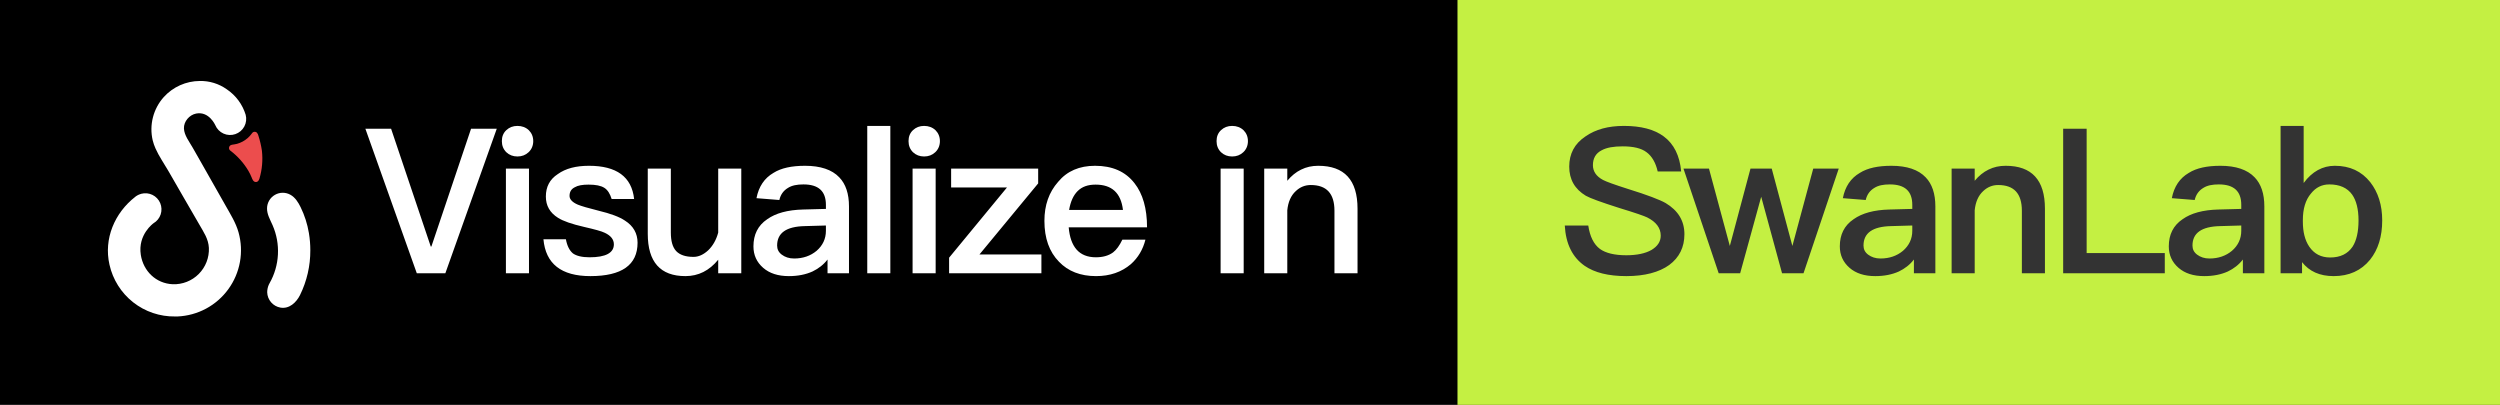
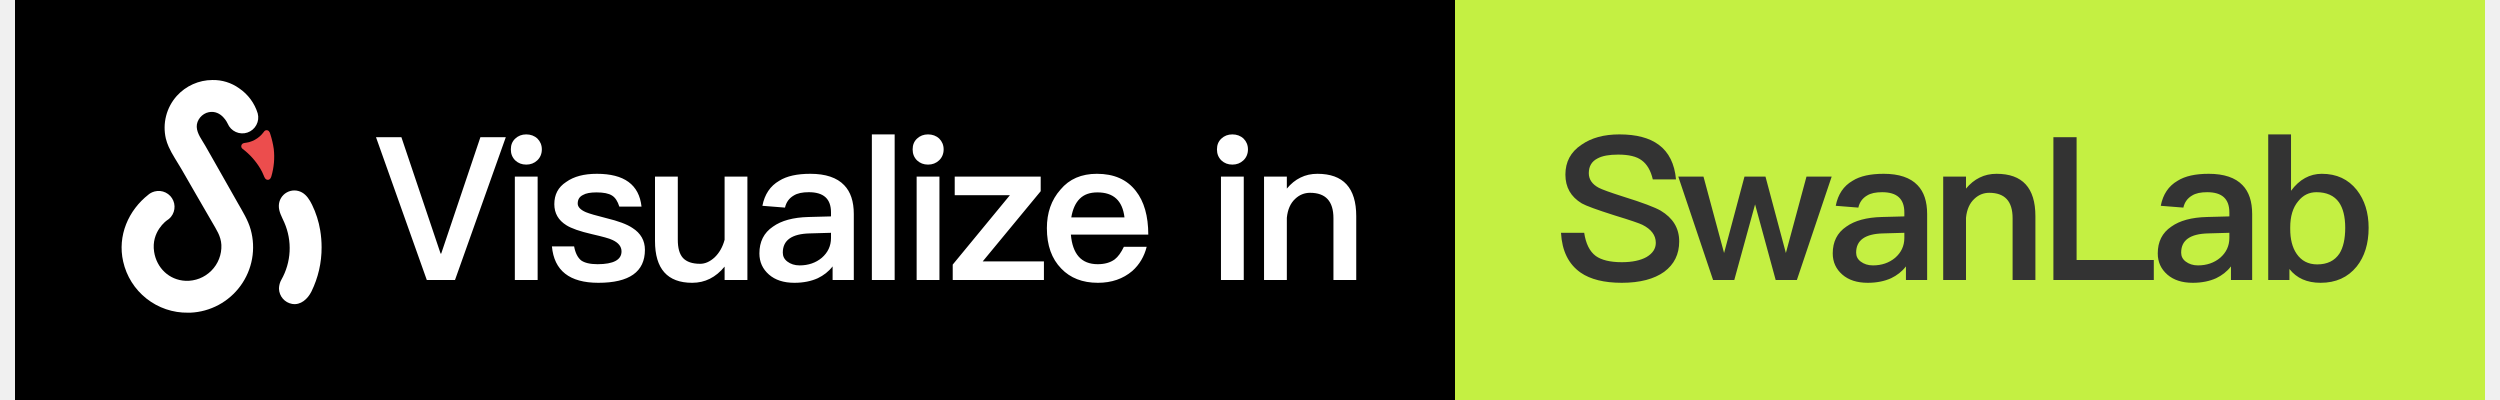
- <svg xmlns="http://www.w3.org/2000/svg" width="247" height="40" viewBox="0 0 247 40" fill="none">
-   <rect width="247" height="40" fill="black" />
-   <rect width="103" height="40" transform="translate(144)" fill="#C4F042" />
-   <path d="M160.44 12.44C162.12 12.44 163.44 12.78 164.38 13.48C165.38 14.22 165.96 15.38 166.1 16.94H163.78C163.58 16.06 163.2 15.42 162.68 15.04C162.16 14.64 161.36 14.46 160.32 14.46C159.42 14.46 158.74 14.58 158.26 14.84C157.66 15.14 157.38 15.64 157.38 16.32C157.38 16.92 157.7 17.42 158.38 17.78C158.68 17.94 159.5 18.24 160.82 18.66C162.76 19.26 164 19.74 164.56 20.06C165.8 20.8 166.42 21.82 166.42 23.14C166.42 24.42 165.92 25.44 164.92 26.18C163.92 26.9 162.5 27.28 160.68 27.28C158.92 27.28 157.54 26.94 156.56 26.26C155.36 25.42 154.7 24.1 154.6 22.28H156.92C157.08 23.36 157.46 24.14 158.08 24.6C158.64 25 159.5 25.22 160.68 25.22C161.72 25.22 162.56 25.04 163.16 24.7C163.76 24.34 164.08 23.88 164.08 23.28C164.08 22.52 163.62 21.92 162.74 21.48C162.46 21.34 161.54 21.02 159.96 20.54C158.2 19.98 157.1 19.58 156.68 19.34C155.58 18.68 155.04 17.72 155.04 16.46C155.04 15.2 155.56 14.2 156.64 13.48C157.64 12.78 158.9 12.44 160.44 12.44ZM166.327 16.66H168.847L170.907 24.3L172.947 16.66H175.047L177.087 24.3L179.147 16.66H181.667L178.187 27H176.067L174.007 19.44L171.927 27H169.807L166.327 16.66ZM186.874 16.38C188.394 16.38 189.534 16.76 190.254 17.52C190.894 18.18 191.214 19.14 191.214 20.4V27H189.094V25.64C188.694 26.16 188.194 26.54 187.614 26.82C186.954 27.12 186.174 27.28 185.274 27.28C184.194 27.28 183.354 27 182.734 26.46C182.094 25.9 181.774 25.2 181.774 24.34C181.774 23.18 182.214 22.28 183.134 21.66C183.974 21.06 185.154 20.74 186.674 20.7L188.934 20.64V20.24C188.934 18.88 188.194 18.22 186.714 18.22C186.074 18.22 185.574 18.32 185.194 18.56C184.754 18.82 184.454 19.22 184.334 19.76L182.074 19.58C182.294 18.44 182.854 17.6 183.754 17.08C184.514 16.6 185.554 16.38 186.874 16.38ZM188.934 22.28L186.834 22.34C185.014 22.38 184.114 23.02 184.114 24.26C184.114 24.62 184.254 24.92 184.574 25.16C184.894 25.4 185.294 25.54 185.794 25.54C186.674 25.54 187.414 25.28 188.014 24.78C188.614 24.26 188.934 23.6 188.934 22.8V22.28ZM198.16 16.38C200.74 16.38 202.04 17.78 202.04 20.62V27H199.76V20.82C199.76 19.12 198.98 18.28 197.42 18.28C196.86 18.28 196.36 18.48 195.94 18.88C195.46 19.32 195.18 19.96 195.1 20.78V27H192.82V16.66H195.1V17.86C195.5 17.38 195.96 17 196.46 16.76C196.98 16.5 197.54 16.38 198.16 16.38ZM203.841 12.72H206.161V25H213.881V27H203.841V12.72ZM219.377 16.38C220.897 16.38 222.037 16.76 222.757 17.52C223.397 18.18 223.717 19.14 223.717 20.4V27H221.597V25.64C221.197 26.16 220.697 26.54 220.117 26.82C219.457 27.12 218.677 27.28 217.777 27.28C216.697 27.28 215.857 27 215.237 26.46C214.597 25.9 214.277 25.2 214.277 24.34C214.277 23.18 214.717 22.28 215.637 21.66C216.477 21.06 217.657 20.74 219.177 20.7L221.437 20.64V20.24C221.437 18.88 220.697 18.22 219.217 18.22C218.577 18.22 218.077 18.32 217.697 18.56C217.257 18.82 216.957 19.22 216.837 19.76L214.577 19.58C214.797 18.44 215.357 17.6 216.257 17.08C217.017 16.6 218.057 16.38 219.377 16.38ZM221.437 22.28L219.337 22.34C217.517 22.38 216.617 23.02 216.617 24.26C216.617 24.62 216.757 24.92 217.077 25.16C217.397 25.4 217.797 25.54 218.297 25.54C219.177 25.54 219.917 25.28 220.517 24.78C221.117 24.26 221.437 23.6 221.437 22.8V22.28ZM225.322 12.44H227.602V18.08C228.442 16.94 229.482 16.38 230.682 16.38C232.162 16.38 233.322 16.92 234.182 18C234.962 19 235.362 20.26 235.362 21.78C235.362 23.36 234.962 24.66 234.162 25.66C233.282 26.74 232.082 27.28 230.562 27.28C229.202 27.28 228.162 26.82 227.442 25.9V27H225.322V12.44ZM230.142 18.22C229.402 18.22 228.802 18.52 228.322 19.12C227.782 19.76 227.522 20.64 227.522 21.74V21.9C227.522 22.9 227.722 23.74 228.162 24.38C228.642 25.08 229.322 25.44 230.222 25.44C231.222 25.44 231.962 25.08 232.442 24.36C232.822 23.76 233.022 22.9 233.022 21.78C233.022 20.66 232.802 19.82 232.402 19.24C231.922 18.56 231.162 18.22 230.142 18.22Z" fill="#333333" />
-   <path d="M13.737 19.222C13.63 19.269 13.527 19.326 13.43 19.392L13.399 19.417C13.387 19.425 13.376 19.434 13.366 19.444C11.326 21.03 10.234 23.587 10.816 26.149C11.144 27.619 11.969 28.93 13.151 29.863C14.334 30.795 15.801 31.291 17.307 31.267H17.537C18.524 31.225 19.489 30.96 20.359 30.493C21.229 30.025 21.983 29.366 22.562 28.567C23.142 27.767 23.534 26.846 23.708 25.873C23.882 24.901 23.833 23.902 23.566 22.95C23.305 22.015 22.762 21.153 22.287 20.311C21.451 18.835 20.614 17.358 19.775 15.882C19.526 15.446 19.275 15.013 19.03 14.577C18.707 14.001 18.2 13.374 18.173 12.692C18.146 12.009 18.702 11.35 19.383 11.218C20.664 10.974 21.265 12.363 21.268 12.361C21.423 12.733 21.714 13.032 22.081 13.198C22.449 13.363 22.865 13.383 23.247 13.253C23.628 13.124 23.947 12.854 24.137 12.499C24.327 12.143 24.375 11.729 24.272 11.34C23.958 10.315 23.303 9.429 22.415 8.829C21.634 8.271 20.694 7.98 19.734 8.001C19.063 8.005 18.4 8.148 17.788 8.422C17.176 8.696 16.628 9.095 16.178 9.593C15.667 10.164 15.301 10.849 15.111 11.591C14.92 12.334 14.911 13.111 15.084 13.857C15.153 14.137 15.248 14.411 15.367 14.674C15.704 15.439 16.199 16.136 16.617 16.86C17.129 17.749 17.642 18.638 18.155 19.528C18.668 20.418 19.185 21.312 19.707 22.209C20.13 22.952 20.592 23.601 20.638 24.493C20.658 24.968 20.579 25.443 20.406 25.887C20.233 26.33 19.971 26.733 19.635 27.071C19.299 27.408 18.896 27.672 18.453 27.846C18.01 28.02 17.536 28.101 17.06 28.082C15.409 28.008 14.163 26.784 13.912 25.184C13.597 23.163 15.17 22.054 15.17 22.054C15.502 21.859 15.752 21.551 15.873 21.186C15.994 20.82 15.979 20.424 15.831 20.069C15.682 19.714 15.41 19.425 15.065 19.256C14.719 19.086 14.324 19.048 13.953 19.147C13.882 19.167 13.812 19.192 13.744 19.221" fill="white" />
-   <path d="M30.66 24.727C30.661 24.157 30.613 23.588 30.519 23.025C30.372 22.138 30.097 21.277 29.702 20.47C29.465 19.989 29.166 19.507 28.697 19.245C28.463 19.113 28.198 19.044 27.929 19.045C27.659 19.046 27.395 19.117 27.162 19.252C26.928 19.386 26.734 19.578 26.597 19.811C26.461 20.043 26.387 20.306 26.383 20.576C26.37 21.17 26.692 21.704 26.932 22.252C27.331 23.165 27.511 24.157 27.459 25.152C27.408 26.146 27.125 27.115 26.633 27.981C26.603 28.032 26.576 28.086 26.552 28.14C26.453 28.373 26.4 28.624 26.399 28.877C26.409 29.241 26.544 29.589 26.782 29.865C27.019 30.14 27.343 30.326 27.701 30.39C28.577 30.547 29.273 29.889 29.641 29.155C30.318 27.778 30.667 26.262 30.66 24.727Z" fill="white" />
-   <path d="M22.943 14.297C22.914 14.303 22.885 14.31 22.857 14.319C22.799 14.335 22.747 14.367 22.707 14.411C22.667 14.456 22.64 14.511 22.63 14.57C22.619 14.629 22.626 14.69 22.649 14.745C22.672 14.8 22.709 14.848 22.758 14.883C23.476 15.426 24.081 16.103 24.541 16.877C24.665 17.09 24.774 17.311 24.865 17.54C24.941 17.738 25.043 17.996 25.3 17.982C25.5 17.972 25.582 17.801 25.637 17.631C25.899 16.743 25.98 15.811 25.877 14.892C25.803 14.39 25.688 13.896 25.533 13.414C25.509 13.297 25.454 13.189 25.375 13.101C25.324 13.055 25.259 13.026 25.191 13.02C25.122 13.014 25.053 13.03 24.995 13.066C24.939 13.111 24.892 13.165 24.854 13.225C24.619 13.541 24.317 13.802 23.969 13.989C23.794 14.082 23.609 14.156 23.419 14.211C23.259 14.258 23.097 14.265 22.943 14.297Z" fill="#EC4D4D" />
-   <path d="M36.1 12.72H38.64L42.56 24.36H42.62L46.54 12.72H49.08L44 27H41.18L36.1 12.72ZM51.124 12.44C51.564 12.44 51.944 12.58 52.244 12.86C52.524 13.14 52.684 13.5 52.684 13.94C52.684 14.38 52.524 14.76 52.224 15.04C51.924 15.32 51.564 15.46 51.124 15.46C50.684 15.46 50.324 15.32 50.024 15.04C49.724 14.74 49.584 14.38 49.584 13.94C49.584 13.5 49.724 13.14 50.024 12.86C50.324 12.58 50.684 12.44 51.124 12.44ZM49.984 16.66H52.264V27H49.984V16.66ZM58.191 16.38C60.911 16.38 62.411 17.46 62.651 19.66H60.431C60.271 19.14 60.031 18.76 59.711 18.56C59.371 18.34 58.851 18.24 58.151 18.24C57.551 18.24 57.091 18.32 56.791 18.5C56.431 18.68 56.271 18.96 56.271 19.36C56.271 19.68 56.531 19.98 57.091 20.22C57.431 20.36 58.111 20.56 59.151 20.82C60.311 21.1 61.191 21.42 61.751 21.8C62.571 22.32 62.991 23.06 62.991 23.98C62.991 26.18 61.431 27.28 58.331 27.28C55.451 27.28 53.911 26.06 53.691 23.64H55.911C56.031 24.3 56.271 24.76 56.611 25.04C56.951 25.28 57.491 25.42 58.251 25.42C59.851 25.42 60.651 24.98 60.651 24.14C60.651 23.66 60.351 23.28 59.751 23C59.431 22.84 58.751 22.66 57.711 22.42C56.491 22.14 55.631 21.84 55.131 21.52C54.331 21.02 53.931 20.32 53.931 19.42C53.931 18.46 54.311 17.72 55.111 17.2C55.891 16.64 56.911 16.38 58.191 16.38ZM63.999 16.66H66.279V22.96C66.279 23.8 66.439 24.4 66.799 24.8C67.159 25.18 67.719 25.38 68.519 25.38C69.019 25.38 69.499 25.16 69.959 24.74C70.419 24.3 70.759 23.72 70.959 22.98V16.66H73.239V27H70.959V25.66C70.079 26.74 68.999 27.28 67.719 27.28C65.239 27.28 63.999 25.88 63.999 23.1V16.66ZM79.54 16.38C81.06 16.38 82.2 16.76 82.92 17.52C83.56 18.18 83.88 19.14 83.88 20.4V27H81.76V25.64C81.36 26.16 80.86 26.54 80.28 26.82C79.62 27.12 78.84 27.28 77.94 27.28C76.86 27.28 76.02 27 75.4 26.46C74.76 25.9 74.44 25.2 74.44 24.34C74.44 23.18 74.88 22.28 75.8 21.66C76.64 21.06 77.82 20.74 79.34 20.7L81.6 20.64V20.24C81.6 18.88 80.86 18.22 79.38 18.22C78.74 18.22 78.24 18.32 77.86 18.56C77.42 18.82 77.12 19.22 77 19.76L74.74 19.58C74.96 18.44 75.52 17.6 76.42 17.08C77.18 16.6 78.22 16.38 79.54 16.38ZM81.6 22.28L79.5 22.34C77.68 22.38 76.78 23.02 76.78 24.26C76.78 24.62 76.92 24.92 77.24 25.16C77.56 25.4 77.96 25.54 78.46 25.54C79.34 25.54 80.08 25.28 80.68 24.78C81.28 24.26 81.6 23.6 81.6 22.8V22.28ZM85.685 12.44H87.965V27H85.685V12.44ZM91.303 12.44C91.743 12.44 92.123 12.58 92.423 12.86C92.703 13.14 92.863 13.5 92.863 13.94C92.863 14.38 92.703 14.76 92.403 15.04C92.103 15.32 91.743 15.46 91.303 15.46C90.863 15.46 90.503 15.32 90.203 15.04C89.903 14.74 89.763 14.38 89.763 13.94C89.763 13.5 89.903 13.14 90.203 12.86C90.503 12.58 90.863 12.44 91.303 12.44ZM90.163 16.66H92.443V27H90.163V16.66ZM93.971 16.66H102.571V18.12L96.771 25.14H102.891V27H93.771V25.46L99.491 18.52H93.971V16.66ZM108.188 16.38C109.888 16.38 111.188 16.94 112.088 18.1C112.908 19.14 113.328 20.6 113.328 22.46H105.588C105.668 23.42 105.928 24.16 106.368 24.66C106.808 25.16 107.448 25.42 108.268 25.42C108.968 25.42 109.528 25.26 109.968 24.94C110.308 24.68 110.608 24.26 110.888 23.68H113.168C112.928 24.64 112.448 25.46 111.728 26.1C110.808 26.88 109.668 27.28 108.288 27.28C106.748 27.28 105.528 26.8 104.628 25.86C103.668 24.88 103.188 23.54 103.188 21.82C103.188 20.28 103.628 19 104.548 17.96C105.428 16.9 106.648 16.38 108.188 16.38ZM108.248 18.24C107.488 18.24 106.908 18.44 106.468 18.88C106.048 19.3 105.768 19.92 105.628 20.74H110.948C110.748 19.06 109.848 18.24 108.248 18.24ZM121.736 12.44C122.176 12.44 122.556 12.58 122.856 12.86C123.136 13.14 123.296 13.5 123.296 13.94C123.296 14.38 123.136 14.76 122.836 15.04C122.536 15.32 122.176 15.46 121.736 15.46C121.296 15.46 120.936 15.32 120.636 15.04C120.336 14.74 120.196 14.38 120.196 13.94C120.196 13.5 120.336 13.14 120.636 12.86C120.936 12.58 121.296 12.44 121.736 12.44ZM120.596 16.66H122.876V27H120.596V16.66ZM130.244 16.38C132.824 16.38 134.124 17.78 134.124 20.62V27H131.844V20.82C131.844 19.12 131.064 18.28 129.504 18.28C128.944 18.28 128.444 18.48 128.024 18.88C127.544 19.32 127.264 19.96 127.184 20.78V27H124.904V16.66H127.184V17.86C127.584 17.38 128.044 17 128.544 16.76C129.064 16.5 129.624 16.38 130.244 16.38Z" fill="white" />
+ <svg xmlns="http://www.w3.org/2000/svg" width="125" height="20" viewBox="0 0 125 20" fill="none">
+   <g clip-path="url(#clip0_67501_3183)">
+     <rect width="123.5" height="20" transform="translate(0.75)" fill="black" />
+     <rect width="51.5" height="20" transform="translate(72.75)" fill="#C4F042" />
+     <path d="M80.97 6.72C81.81 6.72 82.47 6.89 82.94 7.24C83.44 7.61 83.73 8.19 83.8 8.97H82.64C82.54 8.53 82.35 8.21 82.09 8.02C81.83 7.82 81.43 7.73 80.91 7.73C80.46 7.73 80.12 7.79 79.88 7.92C79.58 8.07 79.44 8.32 79.44 8.66C79.44 8.96 79.6 9.21 79.94 9.39C80.09 9.47 80.5 9.62 81.16 9.83C82.13 10.13 82.75 10.37 83.03 10.53C83.65 10.9 83.96 11.41 83.96 12.07C83.96 12.71 83.71 13.22 83.21 13.59C82.71 13.95 82 14.14 81.09 14.14C80.21 14.14 79.52 13.97 79.03 13.63C78.43 13.21 78.1 12.55 78.05 11.64H79.21C79.29 12.18 79.48 12.57 79.79 12.8C80.07 13 80.5 13.11 81.09 13.11C81.61 13.11 82.03 13.02 82.33 12.85C82.63 12.67 82.79 12.44 82.79 12.14C82.79 11.76 82.56 11.46 82.12 11.24C81.98 11.17 81.52 11.01 80.73 10.77C79.85 10.49 79.3 10.29 79.09 10.17C78.54 9.84 78.27 9.36 78.27 8.73C78.27 8.1 78.53 7.6 79.07 7.24C79.57 6.89 80.2 6.72 80.97 6.72ZM83.914 8.83H85.174L86.204 12.65L87.224 8.83H88.274L89.294 12.65L90.324 8.83H91.584L89.844 14H88.784L87.754 10.22L86.714 14H85.654L83.914 8.83ZM94.187 8.69C94.947 8.69 95.517 8.88 95.877 9.26C96.197 9.59 96.357 10.07 96.357 10.7V14H95.297V13.32C95.097 13.58 94.847 13.77 94.557 13.91C94.227 14.06 93.837 14.14 93.387 14.14C92.847 14.14 92.427 14 92.117 13.73C91.797 13.45 91.637 13.1 91.637 12.67C91.637 12.09 91.857 11.64 92.317 11.33C92.737 11.03 93.327 10.87 94.087 10.85L95.217 10.82V10.62C95.217 9.94 94.847 9.61 94.107 9.61C93.787 9.61 93.537 9.66 93.347 9.78C93.127 9.91 92.977 10.11 92.917 10.38L91.787 10.29C91.897 9.72 92.177 9.3 92.627 9.04C93.007 8.8 93.527 8.69 94.187 8.69ZM95.217 11.64L94.167 11.67C93.257 11.69 92.807 12.01 92.807 12.63C92.807 12.81 92.877 12.96 93.037 13.08C93.197 13.2 93.397 13.27 93.647 13.27C94.087 13.27 94.457 13.14 94.757 12.89C95.057 12.63 95.217 12.3 95.217 11.9V11.64ZM99.83 8.69C101.12 8.69 101.77 9.39 101.77 10.81V14H100.63V10.91C100.63 10.06 100.24 9.64 99.46 9.64C99.18 9.64 98.93 9.74 98.72 9.94C98.48 10.16 98.34 10.48 98.3 10.89V14H97.16V8.83H98.3V9.43C98.5 9.19 98.73 9 98.98 8.88C99.24 8.75 99.52 8.69 99.83 8.69ZM102.67 6.86H103.83V13H107.69V14H102.67V6.86ZM110.438 8.69C111.198 8.69 111.768 8.88 112.128 9.26C112.448 9.59 112.608 10.07 112.608 10.7V14H111.548V13.32C111.348 13.58 111.098 13.77 110.808 13.91C110.478 14.06 110.088 14.14 109.638 14.14C109.098 14.14 108.678 14 108.368 13.73C108.048 13.45 107.888 13.1 107.888 12.67C107.888 12.09 108.108 11.64 108.568 11.33C108.988 11.03 109.578 10.87 110.338 10.85L111.468 10.82V10.62C111.468 9.94 111.098 9.61 110.358 9.61C110.038 9.61 109.788 9.66 109.598 9.78C109.378 9.91 109.228 10.11 109.168 10.38L108.038 10.29C108.148 9.72 108.428 9.3 108.878 9.04C109.258 8.8 109.778 8.69 110.438 8.69ZM111.468 11.64L110.418 11.67C109.508 11.69 109.058 12.01 109.058 12.63C109.058 12.81 109.128 12.96 109.288 13.08C109.448 13.2 109.648 13.27 109.898 13.27C110.338 13.27 110.708 13.14 111.008 12.89C111.308 12.63 111.468 12.3 111.468 11.9V11.64ZM113.411 6.72H114.551V9.54C114.971 8.97 115.491 8.69 116.091 8.69C116.831 8.69 117.411 8.96 117.841 9.5C118.231 10 118.431 10.63 118.431 11.39C118.431 12.18 118.231 12.83 117.831 13.33C117.391 13.87 116.791 14.14 116.031 14.14C115.351 14.14 114.831 13.91 114.471 13.45V14H113.411V6.72ZM115.821 9.61C115.451 9.61 115.151 9.76 114.911 10.06C114.641 10.38 114.511 10.82 114.511 11.37V11.45C114.511 11.95 114.611 12.37 114.831 12.69C115.071 13.04 115.411 13.22 115.861 13.22C116.361 13.22 116.731 13.04 116.971 12.68C117.161 12.38 117.261 11.95 117.261 11.39C117.261 10.83 117.151 10.41 116.951 10.12C116.711 9.78 116.331 9.61 115.821 9.61Z" fill="#333333" />
+     <path d="M7.618 9.611C7.565 9.634 7.513 9.663 7.465 9.696L7.45 9.708C7.444 9.712 7.438 9.717 7.433 9.722C6.413 10.515 5.867 11.793 6.158 13.075C6.322 13.809 6.734 14.465 7.326 14.931C7.917 15.397 8.651 15.646 9.403 15.634H9.518C10.012 15.613 10.494 15.48 10.93 15.246C11.365 15.012 11.741 14.683 12.031 14.283C12.321 13.883 12.517 13.423 12.604 12.937C12.691 12.45 12.667 11.951 12.533 11.475C12.403 11.007 12.131 10.576 11.893 10.156C11.476 9.417 11.057 8.679 10.637 7.941C10.513 7.723 10.388 7.506 10.265 7.288C10.103 7.001 9.85 6.687 9.837 6.346C9.823 6.004 10.101 5.675 10.441 5.609C11.082 5.487 11.383 6.181 11.384 6.181C11.462 6.367 11.607 6.516 11.791 6.599C11.974 6.682 12.183 6.692 12.373 6.627C12.564 6.562 12.723 6.427 12.818 6.249C12.914 6.072 12.938 5.865 12.886 5.67C12.729 5.158 12.401 4.715 11.957 4.415C11.567 4.135 11.097 3.99 10.617 4.001C10.281 4.002 9.95 4.074 9.644 4.211C9.338 4.348 9.064 4.547 8.839 4.796C8.583 5.082 8.4 5.425 8.305 5.796C8.21 6.167 8.206 6.555 8.292 6.929C8.327 7.069 8.374 7.205 8.433 7.337C8.602 7.719 8.85 8.068 9.058 8.43C9.315 8.874 9.571 9.319 9.827 9.764C10.084 10.209 10.342 10.656 10.604 11.105C10.815 11.476 11.046 11.8 11.069 12.246C11.079 12.484 11.04 12.722 10.953 12.943C10.867 13.165 10.735 13.367 10.567 13.535C10.399 13.704 10.198 13.836 9.977 13.923C9.755 14.01 9.518 14.05 9.28 14.041C8.454 14.004 7.831 13.392 7.706 12.592C7.548 11.582 8.335 11.027 8.335 11.027C8.501 10.93 8.626 10.775 8.686 10.593C8.747 10.41 8.74 10.212 8.665 10.034C8.591 9.857 8.455 9.713 8.282 9.628C8.11 9.543 7.912 9.524 7.726 9.574C7.691 9.584 7.656 9.596 7.622 9.61" fill="white" />
+     <path d="M16.08 12.364C16.08 12.078 16.057 11.794 16.01 11.513C15.936 11.069 15.799 10.639 15.601 10.235C15.482 9.994 15.333 9.754 15.099 9.622C14.981 9.556 14.849 9.522 14.714 9.522C14.58 9.523 14.447 9.559 14.331 9.626C14.214 9.693 14.117 9.789 14.049 9.905C13.98 10.021 13.944 10.153 13.942 10.288C13.935 10.585 14.096 10.852 14.216 11.126C14.415 11.582 14.506 12.079 14.48 12.576C14.454 13.073 14.312 13.557 14.066 13.991C14.051 14.016 14.038 14.043 14.026 14.07C13.976 14.187 13.95 14.312 13.949 14.439C13.955 14.62 14.022 14.795 14.141 14.932C14.259 15.07 14.422 15.163 14.601 15.195C15.039 15.273 15.387 14.944 15.571 14.578C15.909 13.889 16.084 13.131 16.08 12.364Z" fill="white" />
+     <path d="M12.222 7.149C12.207 7.152 12.193 7.155 12.179 7.159C12.15 7.167 12.124 7.183 12.104 7.206C12.084 7.228 12.07 7.255 12.065 7.285C12.06 7.314 12.063 7.345 12.074 7.372C12.086 7.4 12.105 7.424 12.129 7.442C12.488 7.713 12.791 8.052 13.02 8.438C13.083 8.545 13.137 8.656 13.183 8.77C13.221 8.869 13.271 8.998 13.4 8.991C13.5 8.986 13.541 8.901 13.569 8.815C13.699 8.371 13.74 7.906 13.688 7.446C13.652 7.195 13.594 6.948 13.516 6.707C13.505 6.649 13.477 6.595 13.437 6.55C13.412 6.527 13.38 6.513 13.345 6.51C13.311 6.507 13.277 6.515 13.248 6.533C13.22 6.555 13.196 6.582 13.177 6.613C13.059 6.771 12.908 6.901 12.735 6.994C12.647 7.041 12.555 7.078 12.459 7.106C12.38 7.129 12.299 7.133 12.222 7.149Z" fill="#EC4D4D" />
+     <path d="M18.8 6.86H20.07L22.03 12.68H22.06L24.02 6.86H25.29L22.75 14H21.34L18.8 6.86ZM26.312 6.72C26.532 6.72 26.722 6.79 26.872 6.93C27.012 7.07 27.092 7.25 27.092 7.47C27.092 7.69 27.012 7.88 26.862 8.02C26.712 8.16 26.532 8.23 26.312 8.23C26.092 8.23 25.912 8.16 25.762 8.02C25.612 7.87 25.542 7.69 25.542 7.47C25.542 7.25 25.612 7.07 25.762 6.93C25.912 6.79 26.092 6.72 26.312 6.72ZM25.742 8.83H26.882V14H25.742V8.83ZM29.846 8.69C31.206 8.69 31.956 9.23 32.076 10.33H30.966C30.886 10.07 30.766 9.88 30.606 9.78C30.436 9.67 30.176 9.62 29.826 9.62C29.526 9.62 29.296 9.66 29.146 9.75C28.966 9.84 28.886 9.98 28.886 10.18C28.886 10.34 29.016 10.49 29.296 10.61C29.466 10.68 29.806 10.78 30.326 10.91C30.906 11.05 31.346 11.21 31.626 11.4C32.036 11.66 32.246 12.03 32.246 12.49C32.246 13.59 31.466 14.14 29.916 14.14C28.476 14.14 27.706 13.53 27.596 12.32H28.706C28.766 12.65 28.886 12.88 29.056 13.02C29.226 13.14 29.496 13.21 29.876 13.21C30.676 13.21 31.076 12.99 31.076 12.57C31.076 12.33 30.926 12.14 30.626 12C30.466 11.92 30.126 11.83 29.606 11.71C28.996 11.57 28.566 11.42 28.316 11.26C27.916 11.01 27.716 10.66 27.716 10.21C27.716 9.73 27.906 9.36 28.306 9.1C28.696 8.82 29.206 8.69 29.846 8.69ZM32.75 8.83H33.89V11.98C33.89 12.4 33.97 12.7 34.15 12.9C34.33 13.09 34.61 13.19 35.01 13.19C35.26 13.19 35.5 13.08 35.73 12.87C35.96 12.65 36.13 12.36 36.23 11.99V8.83H37.37V14H36.23V13.33C35.79 13.87 35.25 14.14 34.61 14.14C33.37 14.14 32.75 13.44 32.75 12.05V8.83ZM40.52 8.69C41.28 8.69 41.85 8.88 42.21 9.26C42.53 9.59 42.69 10.07 42.69 10.7V14H41.63V13.32C41.43 13.58 41.18 13.77 40.89 13.91C40.56 14.06 40.17 14.14 39.72 14.14C39.18 14.14 38.76 14 38.45 13.73C38.13 13.45 37.97 13.1 37.97 12.67C37.97 12.09 38.19 11.64 38.65 11.33C39.07 11.03 39.66 10.87 40.42 10.85L41.55 10.82V10.62C41.55 9.94 41.18 9.61 40.44 9.61C40.12 9.61 39.87 9.66 39.68 9.78C39.46 9.91 39.31 10.11 39.25 10.38L38.12 10.29C38.23 9.72 38.51 9.3 38.96 9.04C39.34 8.8 39.86 8.69 40.52 8.69ZM41.55 11.64L40.5 11.67C39.59 11.69 39.14 12.01 39.14 12.63C39.14 12.81 39.21 12.96 39.37 13.08C39.53 13.2 39.73 13.27 39.98 13.27C40.42 13.27 40.79 13.14 41.09 12.89C41.39 12.63 41.55 12.3 41.55 11.9V11.64ZM43.593 6.72H44.733V14H43.593V6.72ZM46.402 6.72C46.622 6.72 46.812 6.79 46.962 6.93C47.102 7.07 47.182 7.25 47.182 7.47C47.182 7.69 47.102 7.88 46.952 8.02C46.802 8.16 46.622 8.23 46.402 8.23C46.182 8.23 46.002 8.16 45.852 8.02C45.702 7.87 45.632 7.69 45.632 7.47C45.632 7.25 45.702 7.07 45.852 6.93C46.002 6.79 46.182 6.72 46.402 6.72ZM45.832 8.83H46.972V14H45.832V8.83ZM47.736 8.83H52.035V9.56L49.136 13.07H52.196V14H47.636V13.23L50.495 9.76H47.736V8.83ZM54.844 8.69C55.694 8.69 56.344 8.97 56.794 9.55C57.204 10.07 57.414 10.8 57.414 11.73H53.544C53.584 12.21 53.714 12.58 53.934 12.83C54.154 13.08 54.474 13.21 54.884 13.21C55.234 13.21 55.514 13.13 55.734 12.97C55.904 12.84 56.054 12.63 56.194 12.34H57.334C57.214 12.82 56.974 13.23 56.614 13.55C56.154 13.94 55.584 14.14 54.894 14.14C54.124 14.14 53.514 13.9 53.064 13.43C52.584 12.94 52.344 12.27 52.344 11.41C52.344 10.64 52.564 10 53.024 9.48C53.464 8.95 54.074 8.69 54.844 8.69ZM54.874 9.62C54.494 9.62 54.204 9.72 53.984 9.94C53.774 10.15 53.634 10.46 53.564 10.87H56.224C56.124 10.03 55.674 9.62 54.874 9.62ZM61.618 6.72C61.838 6.72 62.028 6.79 62.178 6.93C62.318 7.07 62.398 7.25 62.398 7.47C62.398 7.69 62.318 7.88 62.168 8.02C62.018 8.16 61.838 8.23 61.618 8.23C61.398 8.23 61.218 8.16 61.068 8.02C60.918 7.87 60.848 7.69 60.848 7.47C60.848 7.25 60.918 7.07 61.068 6.93C61.218 6.79 61.398 6.72 61.618 6.72ZM61.048 8.83H62.188V14H61.048V8.83ZM65.872 8.69C67.162 8.69 67.812 9.39 67.812 10.81V14H66.672V10.91C66.672 10.06 66.282 9.64 65.502 9.64C65.222 9.64 64.972 9.74 64.762 9.94C64.522 10.16 64.382 10.48 64.342 10.89V14H63.202V8.83H64.342V9.43C64.542 9.19 64.772 9 65.022 8.88C65.282 8.75 65.562 8.69 65.872 8.69Z" fill="white" />
+   </g>
+   <defs>
+     <clipPath id="clip0_67501_3183">
+       <rect width="123.5" height="20" fill="white" transform="translate(0.75)" />
+     </clipPath>
+   </defs>
</svg>
